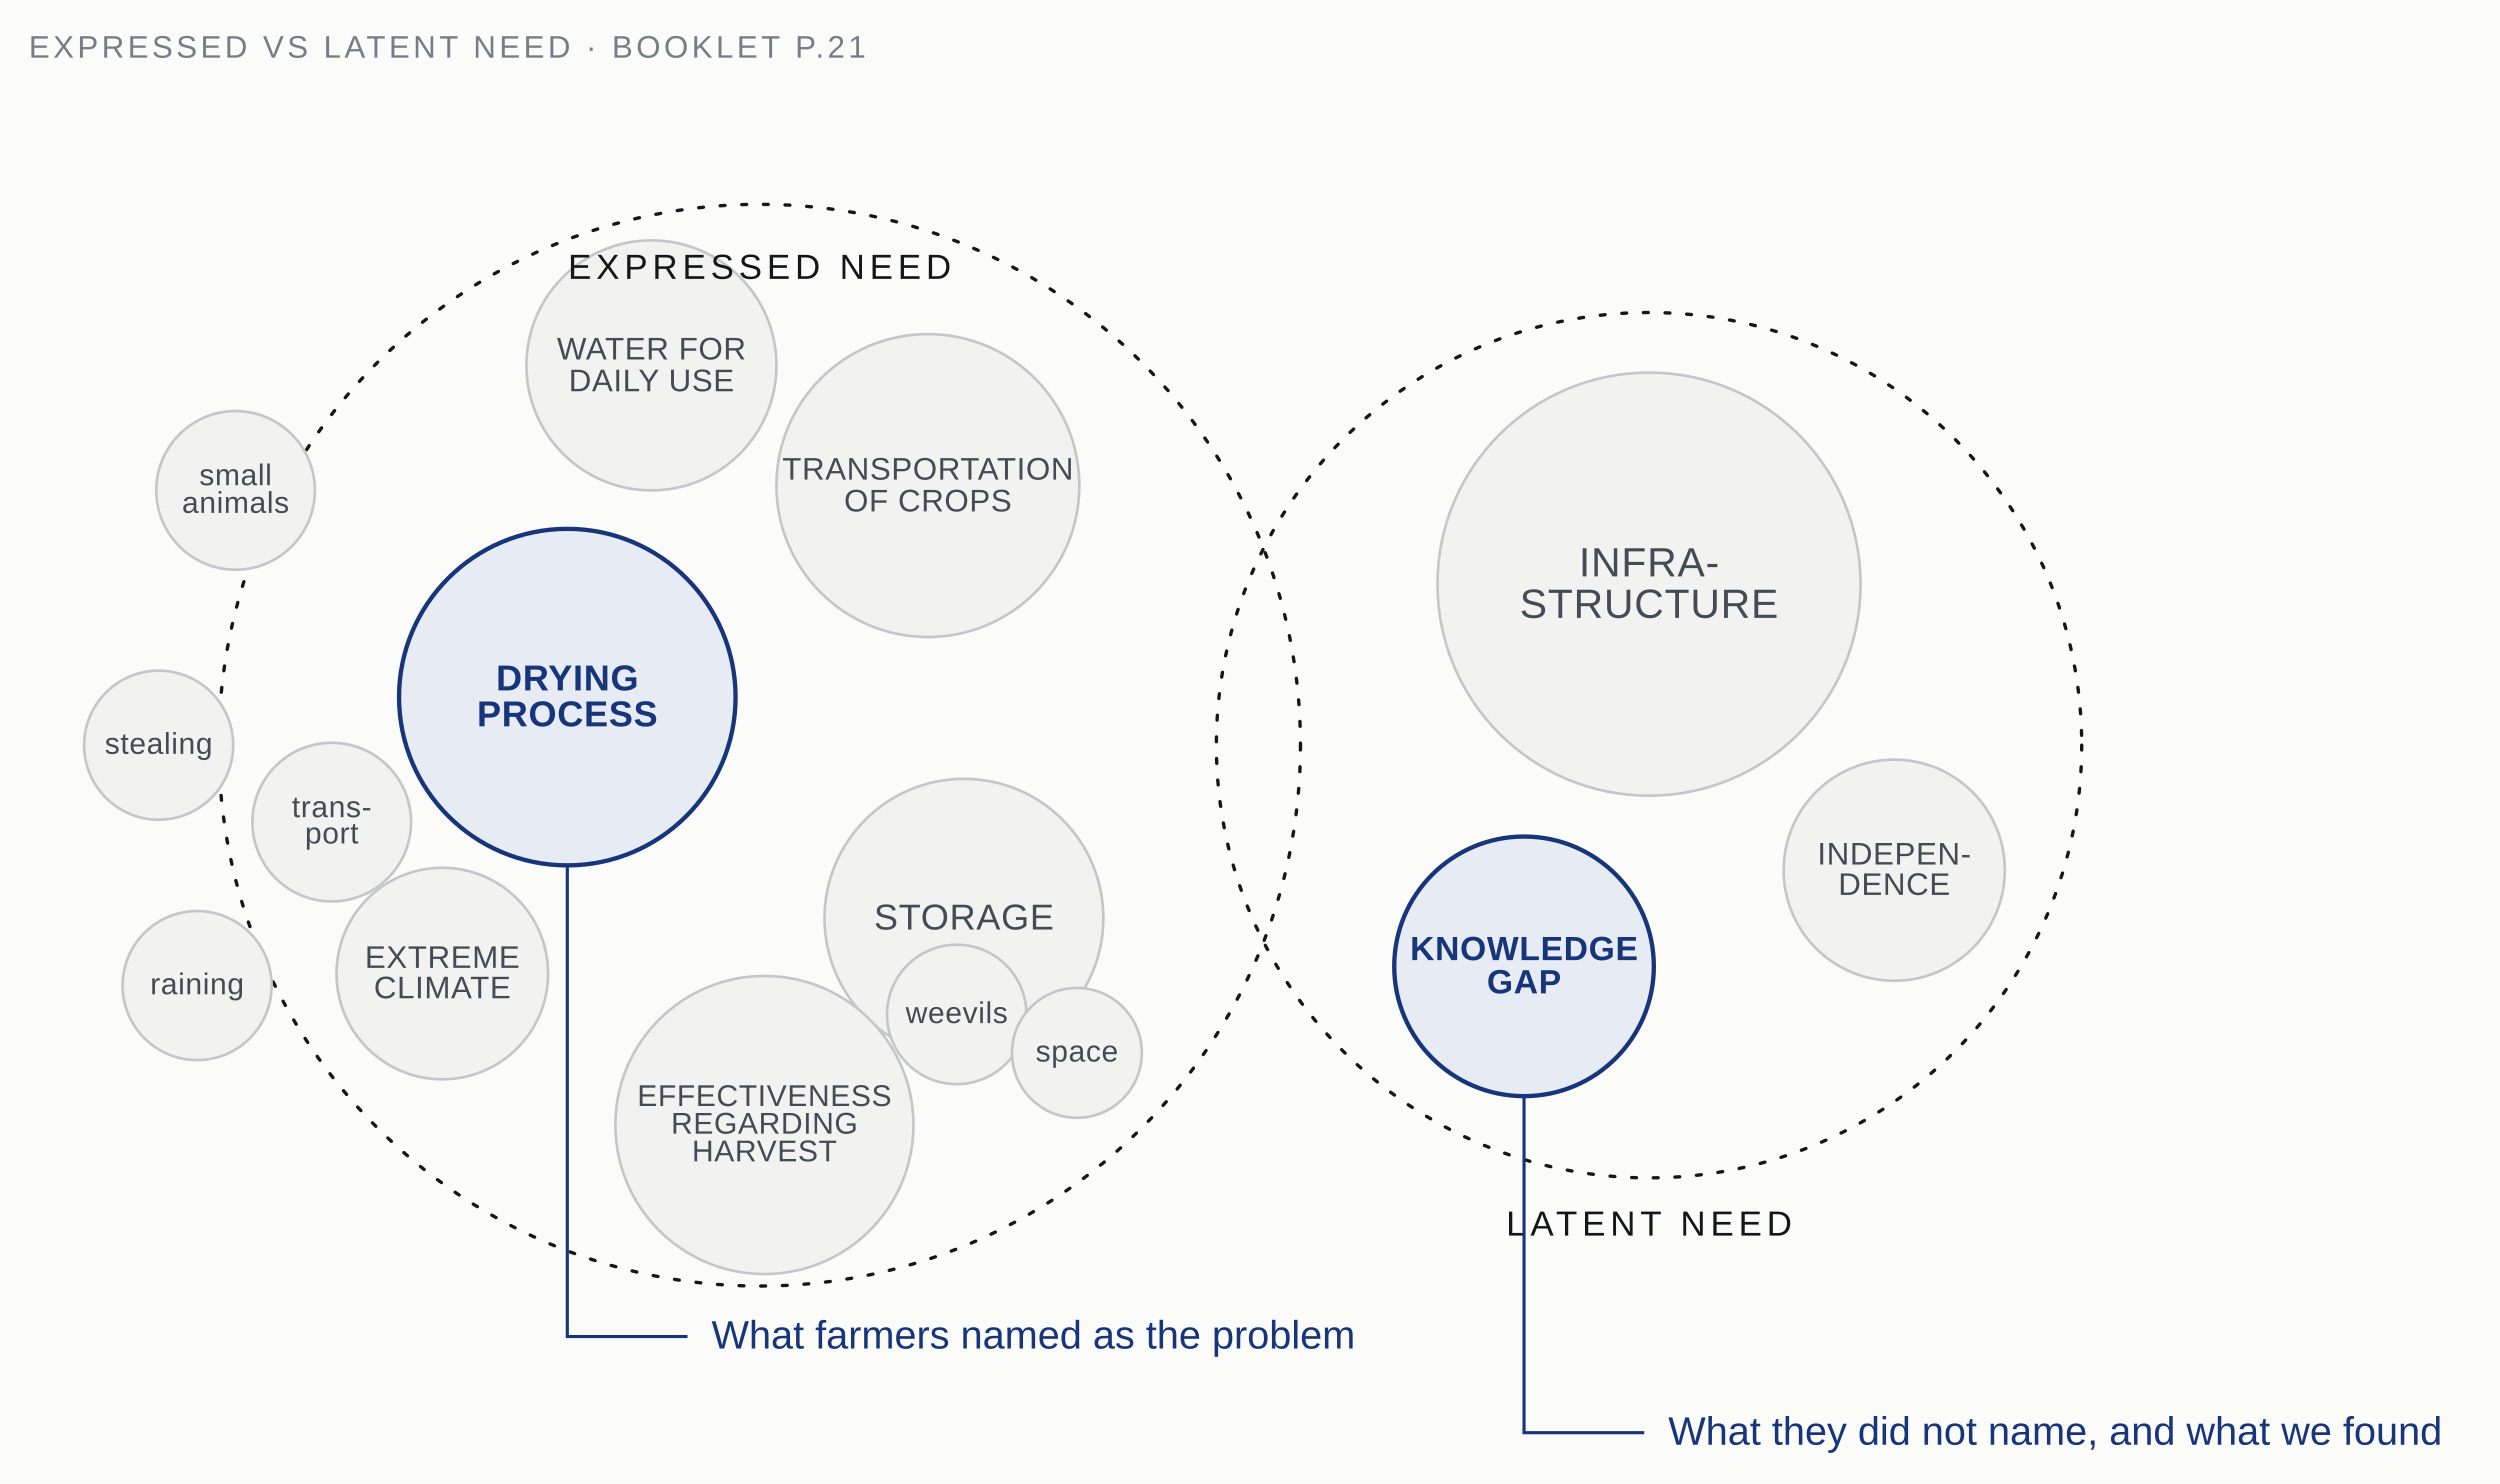
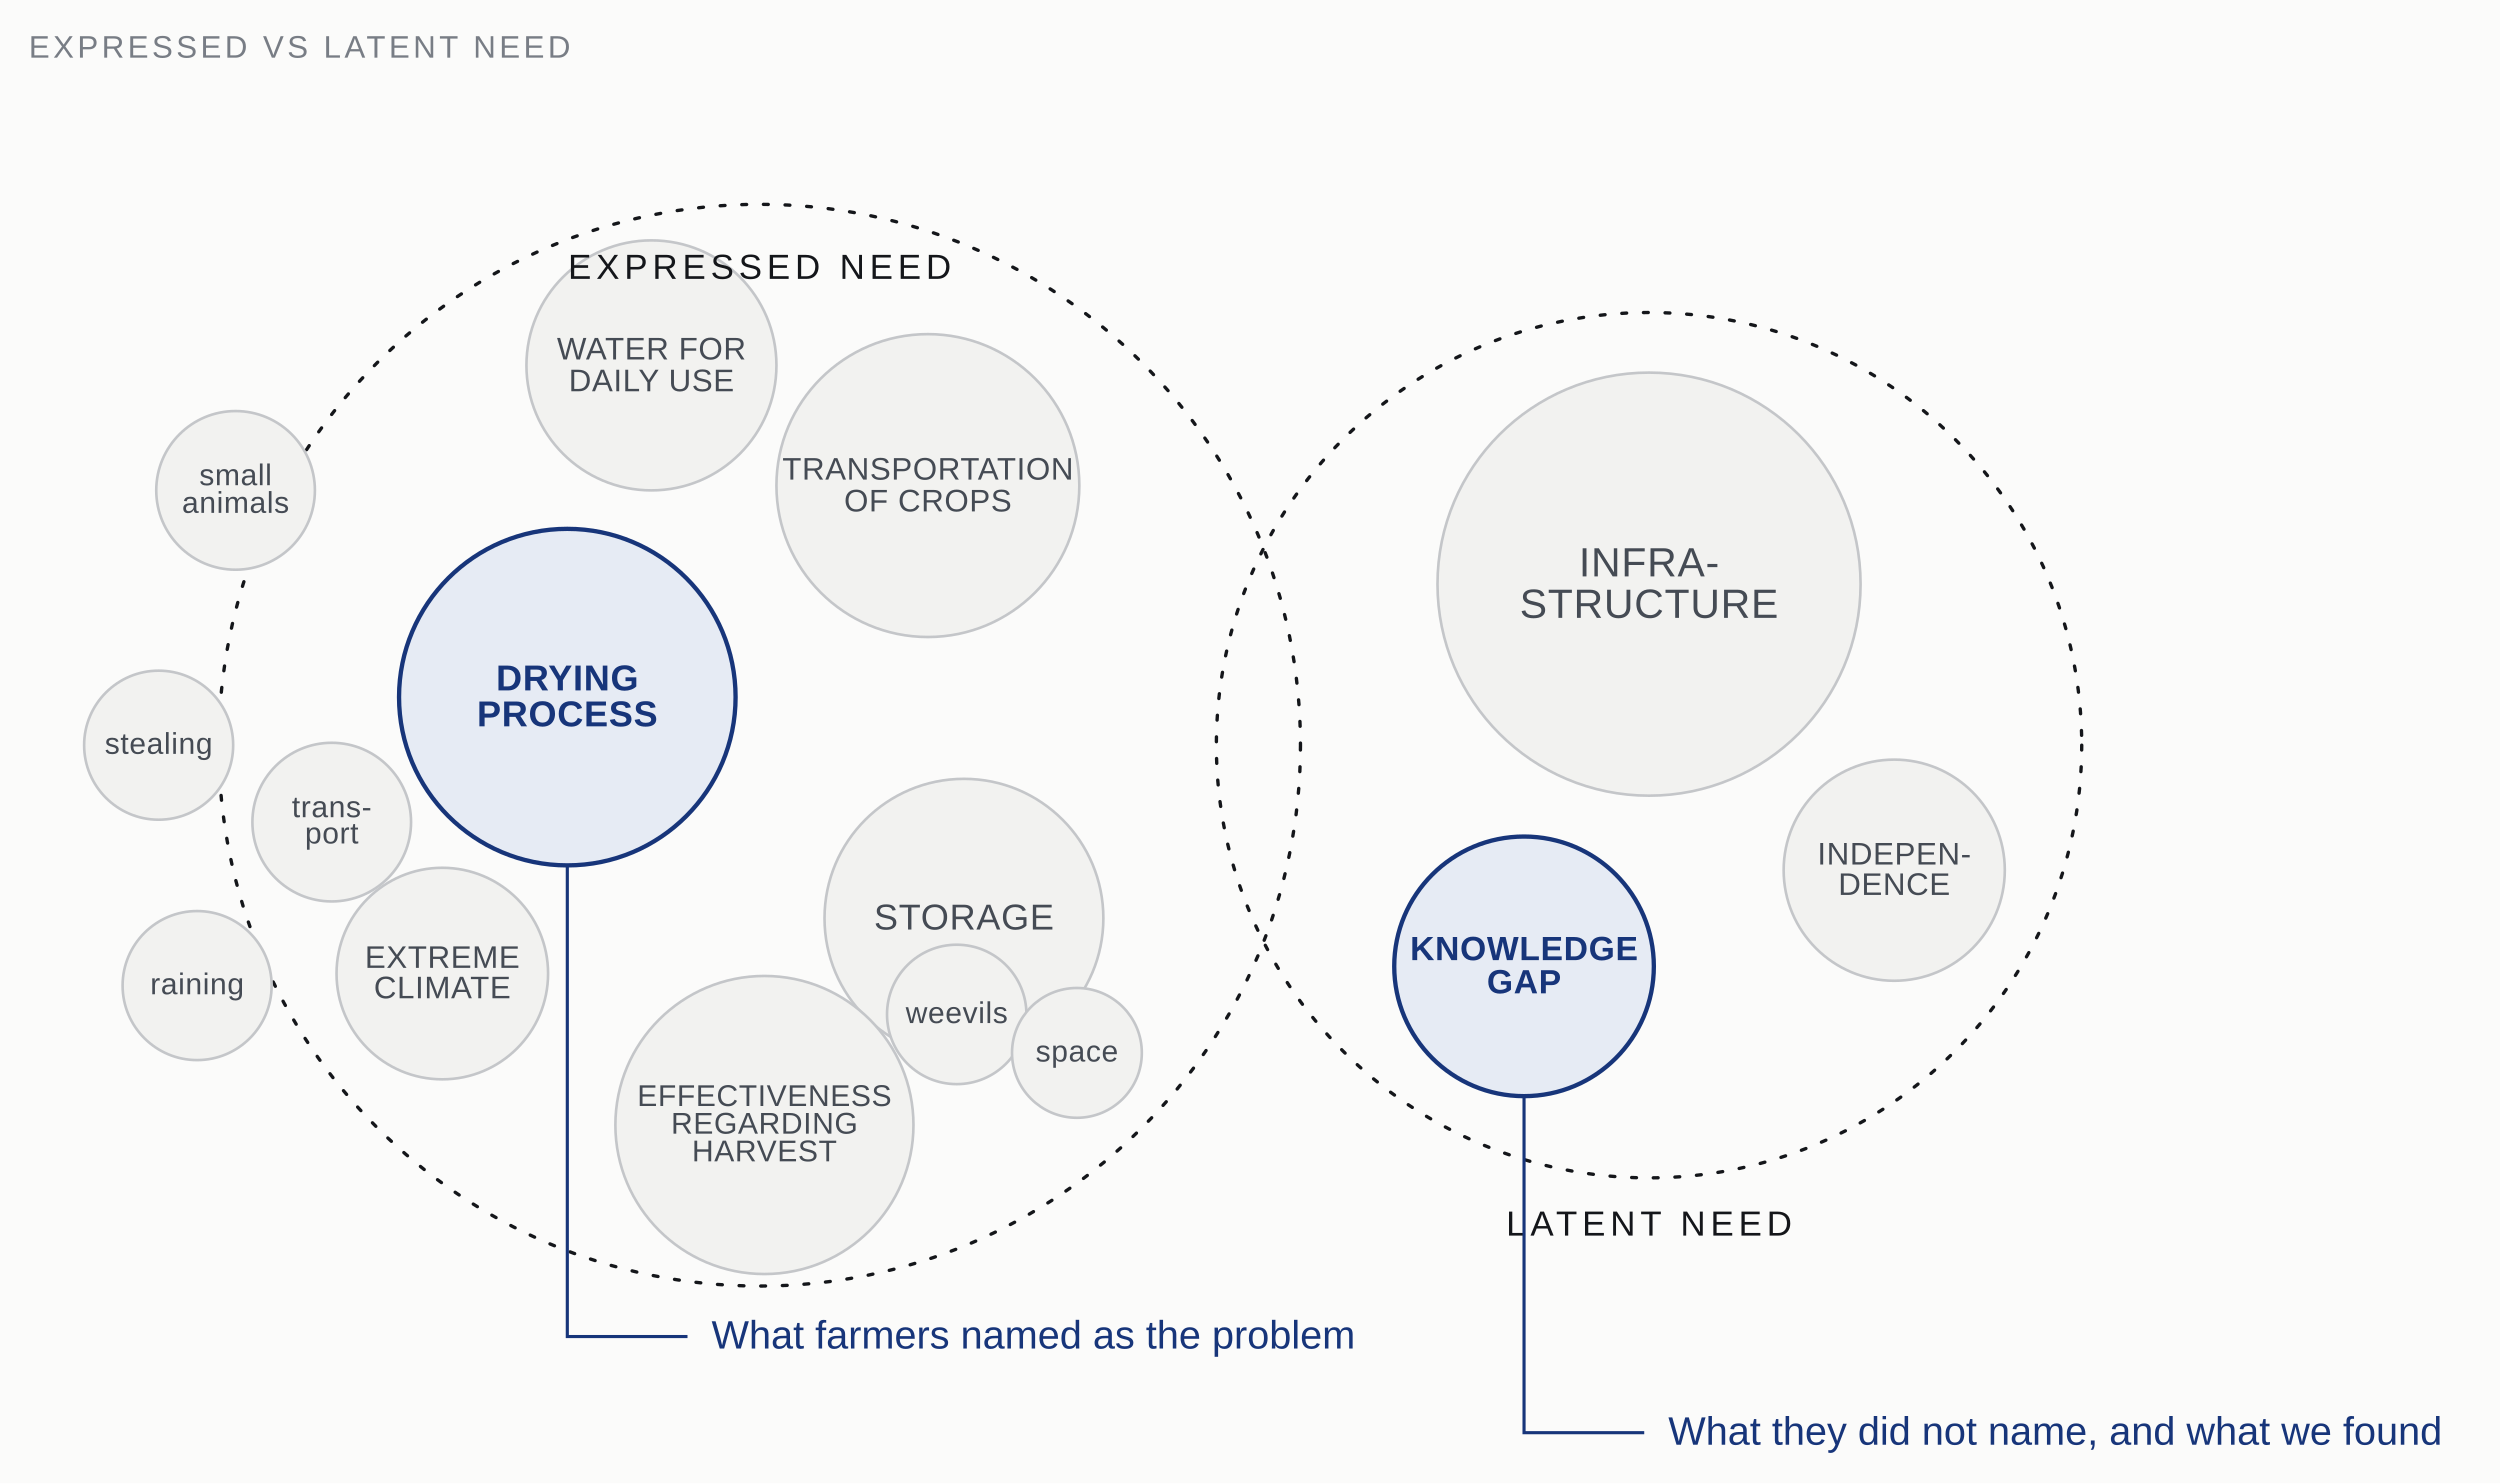
<svg xmlns="http://www.w3.org/2000/svg" font-family="Geist, system-ui, -apple-system, Segoe UI, Helvetica Neue, Arial, sans-serif" viewBox="14 10 1040 617" width="1000" role="img" aria-label="Expressed needs and latent needs drawn as two overlapping sets. Drying process and knowledge gap are highlighted.">
  <rect x="14" y="10" width="1040" height="617" fill="#fbfbfa" />
  <circle cx="330" cy="320" r="225" fill="none" stroke="#14161a" stroke-width="1.4" stroke-dasharray="2 7" stroke-linecap="round" />
  <circle cx="700" cy="320" r="180" fill="none" stroke="#14161a" stroke-width="1.4" stroke-dasharray="2 7" stroke-linecap="round" />
  <circle class="ph-latent" cx="250" cy="300" r="70" fill="#e6ebf4" stroke="#17357a" stroke-width="1.8" />
  <text x="250" y="297.205" text-anchor="middle" class="s ph-latent" font-size="15" font-weight="600" fill="#17357a" letter-spacing="0.02em">DRYING</text>
  <text x="250" y="312.155" text-anchor="middle" class="s ph-latent" font-size="15" font-weight="600" fill="#17357a" letter-spacing="0.02em">PROCESS</text>
  <circle cx="415" cy="392" r="58" fill="#f2f2f0" stroke="#c4c6c9" stroke-width="1.1" />
  <text x="415" y="396.68" text-anchor="middle" class="s" font-size="15" font-weight="500" fill="#454b54" letter-spacing="0.02em">STORAGE</text>
  <circle cx="400" cy="212" r="63" fill="#f2f2f0" stroke="#c4c6c9" stroke-width="1.1" />
  <text x="400" y="209.527" text-anchor="middle" class="s" font-size="13" font-weight="500" fill="#454b54" letter-spacing="0.02em">TRANSPORTATION</text>
  <text x="400" y="222.752" text-anchor="middle" class="s" font-size="13" font-weight="500" fill="#454b54" letter-spacing="0.02em">OF CROPS</text>
  <circle cx="285" cy="162" r="52" fill="#f2f2f0" stroke="#c4c6c9" stroke-width="1.1" />
  <text x="285" y="159.527" text-anchor="middle" class="s" font-size="13" font-weight="500" fill="#454b54" letter-spacing="0.02em">WATER FOR</text>
  <text x="285" y="172.752" text-anchor="middle" class="s" font-size="13" font-weight="500" fill="#454b54" letter-spacing="0.02em">DAILY USE</text>
  <circle cx="198" cy="415" r="44" fill="#f2f2f0" stroke="#c4c6c9" stroke-width="1.1" />
  <text x="198" y="412.635" text-anchor="middle" class="s" font-size="13" font-weight="500" fill="#454b54" letter-spacing="0.02em">EXTREME</text>
  <text x="198" y="425.285" text-anchor="middle" class="s" font-size="13" font-weight="500" fill="#454b54" letter-spacing="0.02em">CLIMATE</text>
  <circle cx="332" cy="478" r="62" fill="#f2f2f0" stroke="#c4c6c9" stroke-width="1.1" />
  <text x="332" y="470.1" text-anchor="middle" class="s" font-size="12.5" font-weight="500" fill="#454b54" letter-spacing="0.02em">EFFECTIVENESS</text>
  <text x="332" y="481.6" text-anchor="middle" class="s" font-size="12.5" font-weight="500" fill="#454b54" letter-spacing="0.02em">REGARDING</text>
  <text x="332" y="493.1" text-anchor="middle" class="s" font-size="12.5" font-weight="500" fill="#454b54" letter-spacing="0.02em">HARVEST</text>
  <circle cx="112" cy="214" r="33" fill="#f2f2f0" stroke="#c4c6c9" stroke-width="1.1" />
  <text x="112" y="211.85" text-anchor="middle" class="s" font-size="12.5" font-weight="500" fill="#454b54" letter-spacing="0.02em">small</text>
  <text x="112" y="223.35" text-anchor="middle" class="s" font-size="12.5" font-weight="500" fill="#454b54" letter-spacing="0.02em">animals</text>
  <circle cx="80" cy="320" r="31" fill="#f2f2f0" stroke="#c4c6c9" stroke-width="1.1" />
  <text x="80" y="323.6" text-anchor="middle" class="s" font-size="12.5" font-weight="500" fill="#454b54" letter-spacing="0.02em">stealing</text>
  <circle cx="96" cy="420" r="31" fill="#f2f2f0" stroke="#c4c6c9" stroke-width="1.1" />
  <text x="96" y="423.6" text-anchor="middle" class="s" font-size="12.5" font-weight="500" fill="#454b54" letter-spacing="0.02em">raining</text>
  <circle cx="152" cy="352" r="33" fill="#f2f2f0" stroke="#c4c6c9" stroke-width="1.1" />
  <text x="152" y="349.958" text-anchor="middle" class="s" font-size="12.5" font-weight="500" fill="#454b54" letter-spacing="0.02em">trans-</text>
  <text x="152" y="360.883" text-anchor="middle" class="s" font-size="12.5" font-weight="500" fill="#454b54" letter-spacing="0.02em">port</text>
  <circle cx="412" cy="432" r="29" fill="#f2f2f0" stroke="#c4c6c9" stroke-width="1.1" />
  <text x="412" y="435.6" text-anchor="middle" class="s" font-size="12.5" font-weight="500" fill="#454b54" letter-spacing="0.02em">weevils</text>
  <circle cx="462" cy="448" r="27" fill="#f2f2f0" stroke="#c4c6c9" stroke-width="1.1" />
  <text x="462" y="451.6" text-anchor="middle" class="s" font-size="12.5" font-weight="500" fill="#454b54" letter-spacing="0.02em">space</text>
  <circle cx="700" cy="253" r="88" fill="#f2f2f0" stroke="#c4c6c9" stroke-width="1.1" />
  <text x="700" y="249.775" text-anchor="middle" class="s" font-size="17" font-weight="500" fill="#454b54" letter-spacing="0.02em">INFRA-</text>
  <text x="700" y="267.025" text-anchor="middle" class="s" font-size="17" font-weight="500" fill="#454b54" letter-spacing="0.02em">STRUCTURE</text>
  <circle cx="802" cy="372" r="46" fill="#f2f2f0" stroke="#c4c6c9" stroke-width="1.1" />
  <text x="802" y="369.635" text-anchor="middle" class="s" font-size="13" font-weight="500" fill="#454b54" letter-spacing="0.02em">INDEPEN-</text>
  <text x="802" y="382.285" text-anchor="middle" class="s" font-size="13" font-weight="500" fill="#454b54" letter-spacing="0.02em">DENCE</text>
  <circle class="ph-latent" cx="648" cy="412" r="54" fill="#e6ebf4" stroke="#17357a" stroke-width="1.8" />
  <text x="648" y="409.42" text-anchor="middle" class="s ph-latent" font-size="14" font-weight="600" fill="#17357a" letter-spacing="0.02em">KNOWLEDGE</text>
  <text x="648" y="423.22" text-anchor="middle" class="s ph-latent" font-size="14" font-weight="600" fill="#17357a" letter-spacing="0.02em">GAP</text>
  <text x="330" y="126" text-anchor="middle" class="m" font-size="14.5" letter-spacing="0.14em" fill="#14161a">EXPRESSED NEED</text>
  <text x="700" y="524" text-anchor="middle" class="m" font-size="14.5" letter-spacing="0.14em" fill="#14161a">LATENT NEED</text>
  <path d="M250,370 L250,566 L300,566" fill="none" stroke="#17357a" stroke-width="1.3" />
  <text x="310" y="571" class="s" font-size="16.5" fill="#17357a">What farmers named as the problem</text>
  <path d="M648,466 L648,606 L698,606" fill="none" stroke="#17357a" stroke-width="1.3" />
  <text x="708" y="611" class="s" font-size="16.5" fill="#17357a">What they did not name, and what we found</text>
-   <text x="26" y="34" class="m" font-size="13" letter-spacing="0.11em" fill="#787d85">EXPRESSED VS LATENT NEED · BOOKLET P.21</text>
+   <text x="26" y="34" class="m" font-size="13" letter-spacing="0.11em" fill="#787d85">EXPRESSED VS LATENT NEED</text>
</svg>
